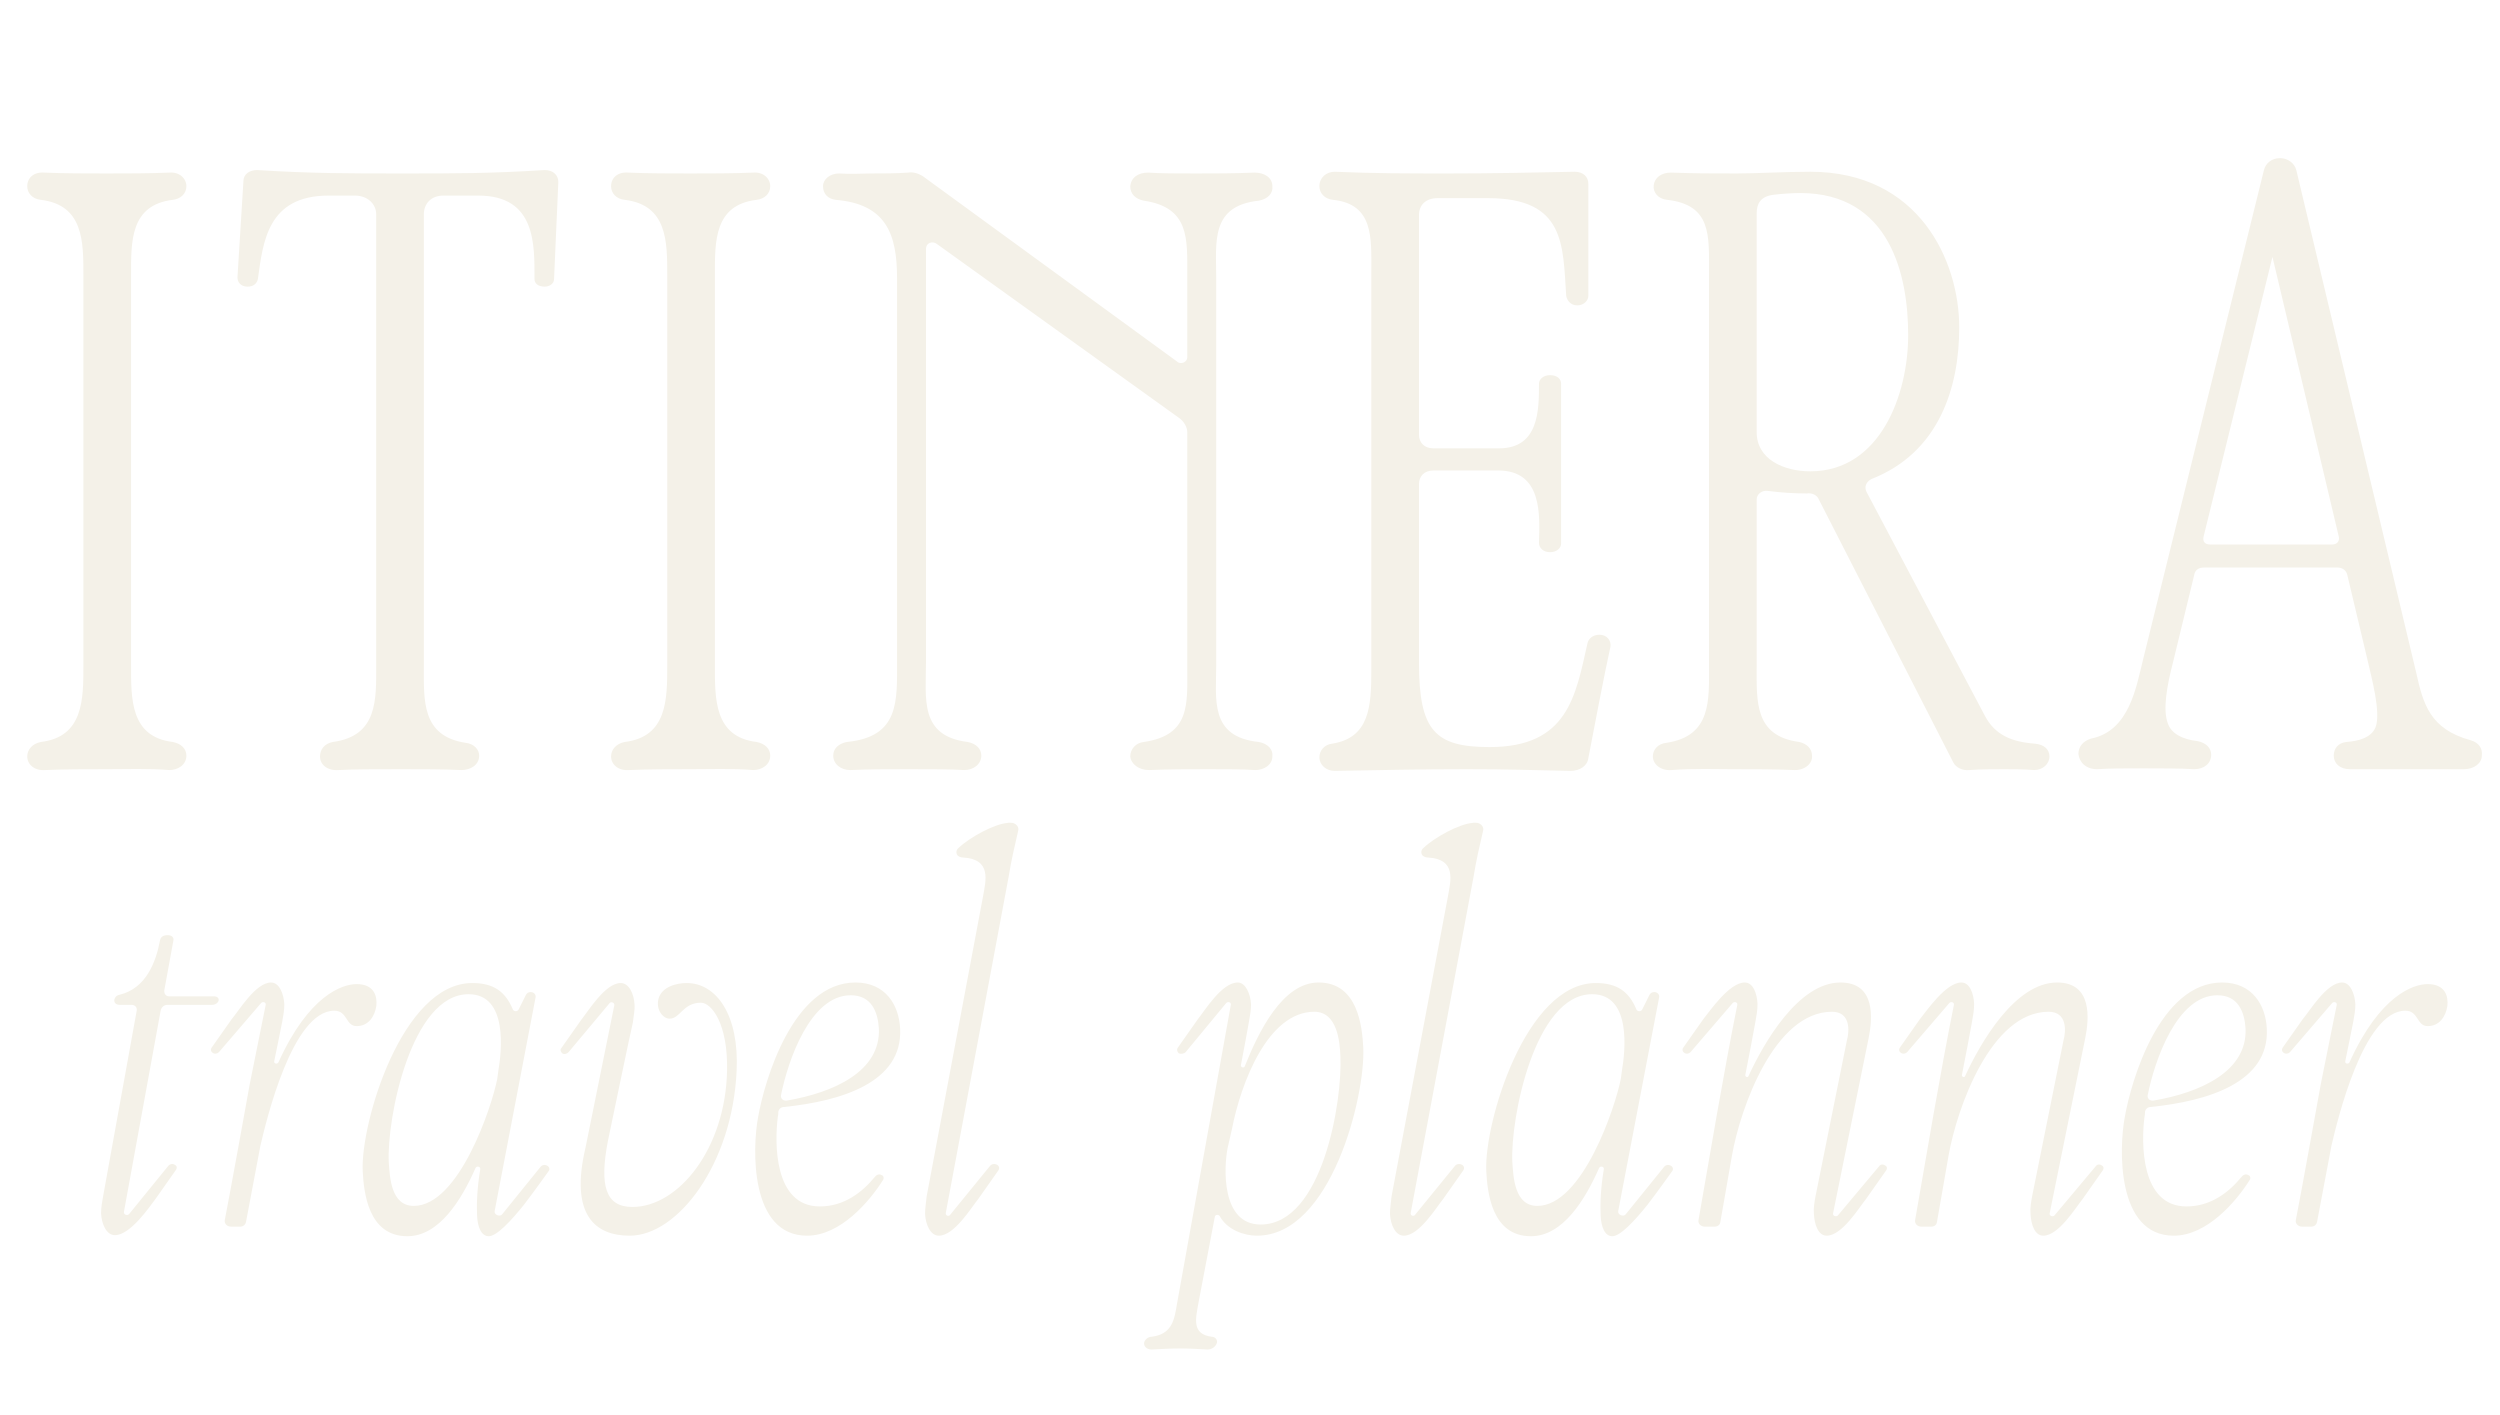
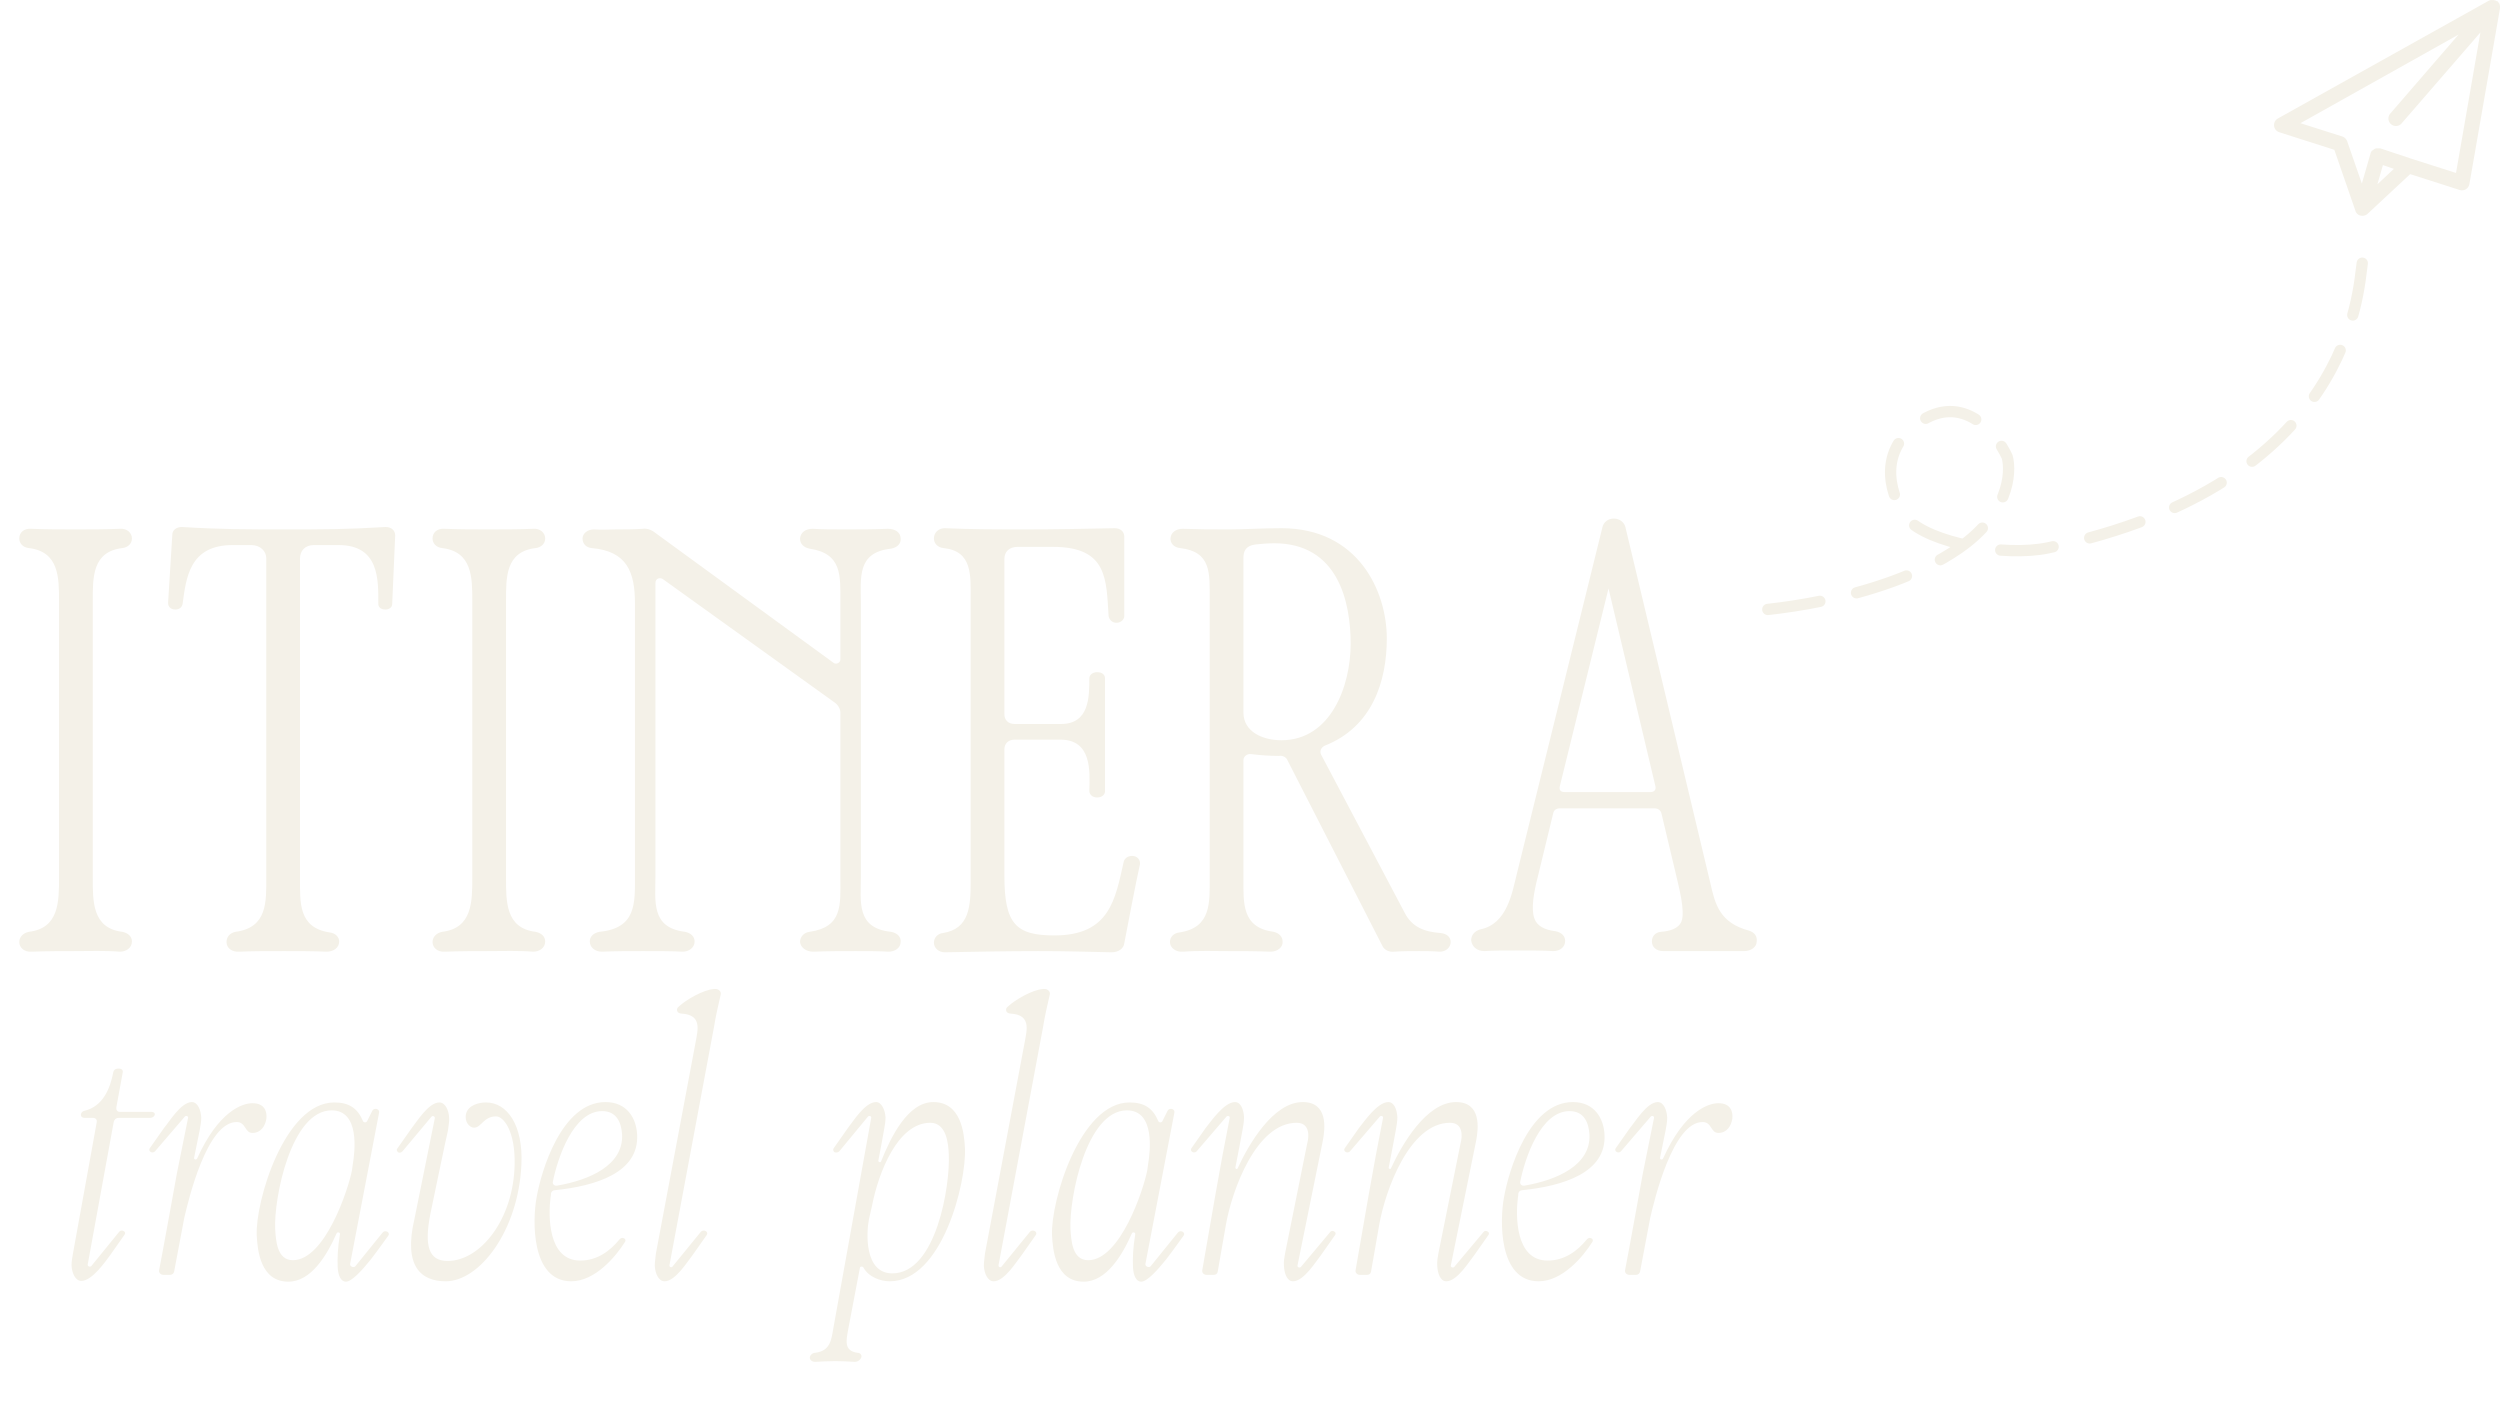
- <svg xmlns="http://www.w3.org/2000/svg" width="235" height="133" viewBox="0 0 235 133" fill="none">
-   <path d="M7.84 62.545V25.825C7.84 22.705 7.84 19.265 3.84 18.785C3.04 18.705 2.56 18.145 2.56 17.505C2.56 16.705 3.2 16.145 4.16 16.225C6 16.305 8.24 16.305 10 16.305C11.84 16.305 14.08 16.305 15.92 16.225C16.88 16.145 17.52 16.785 17.52 17.505C17.52 18.225 16.96 18.705 16.24 18.785C12.24 19.265 12.32 22.705 12.32 25.825V62.545C12.32 65.665 12.24 69.265 16.24 69.745C17.04 69.905 17.52 70.385 17.52 71.025C17.52 71.905 16.72 72.385 15.92 72.385C14 72.225 11.84 72.305 10.08 72.305C8.24 72.305 6.08 72.305 4.24 72.385C3.2 72.465 2.56 71.825 2.56 71.105C2.56 70.465 3.04 69.905 3.84 69.745C7.84 69.265 7.84 65.745 7.84 62.545ZM51.202 15.985C52.002 15.985 52.482 16.465 52.482 17.105L52.082 26.225C52.082 26.705 51.602 26.945 51.202 26.945C50.562 26.945 50.242 26.625 50.242 26.225C50.242 23.025 50.402 18.385 44.962 18.385H41.682C40.482 18.385 39.842 19.185 39.842 20.145V62.545C39.842 65.825 39.602 69.185 43.762 69.825C44.562 69.905 45.042 70.465 45.042 71.025C45.042 71.905 44.242 72.385 43.362 72.385C41.762 72.305 39.602 72.305 37.762 72.305C35.362 72.305 33.202 72.305 31.842 72.385C30.802 72.465 30.082 71.905 30.082 71.105C30.082 70.465 30.482 69.905 31.282 69.745C35.522 69.185 35.362 65.745 35.362 62.545V20.145C35.362 19.185 34.562 18.385 33.362 18.385H30.882C25.122 18.385 24.722 22.785 24.242 26.225C24.162 26.625 23.842 26.945 23.282 26.945C22.642 26.945 22.322 26.545 22.322 26.065L22.882 17.025C22.882 16.385 23.442 15.985 24.162 15.985C29.282 16.305 32.642 16.305 37.842 16.305C43.042 16.305 46.082 16.305 51.202 15.985ZM62.721 62.545V25.825C62.721 22.705 62.721 19.265 58.721 18.785C57.921 18.705 57.441 18.145 57.441 17.505C57.441 16.705 58.081 16.145 59.041 16.225C60.881 16.305 63.121 16.305 64.881 16.305C66.721 16.305 68.961 16.305 70.801 16.225C71.761 16.145 72.401 16.785 72.401 17.505C72.401 18.225 71.841 18.705 71.121 18.785C67.121 19.265 67.201 22.705 67.201 25.825V62.545C67.201 65.665 67.121 69.265 71.121 69.745C71.921 69.905 72.401 70.385 72.401 71.025C72.401 71.905 71.601 72.385 70.801 72.385C68.881 72.225 66.721 72.305 64.961 72.305C63.121 72.305 60.961 72.305 59.121 72.385C58.081 72.465 57.441 71.825 57.441 71.105C57.441 70.465 57.921 69.905 58.721 69.745C62.721 69.265 62.721 65.745 62.721 62.545ZM119.603 17.505C119.683 18.145 119.203 18.705 118.323 18.865C113.763 19.345 114.323 22.785 114.323 26.065V62.545C114.323 65.745 113.683 69.265 118.323 69.745C119.203 69.905 119.683 70.465 119.603 71.105C119.603 71.905 118.803 72.385 118.003 72.385C116.803 72.305 115.283 72.305 113.603 72.305C111.603 72.305 110.003 72.305 108.003 72.385C107.043 72.385 106.323 71.825 106.243 71.105C106.243 70.465 106.723 69.825 107.523 69.745C111.923 69.105 111.603 66.145 111.603 62.705V40.625C111.603 40.145 111.283 39.585 110.803 39.265L88.083 22.945C87.683 22.625 87.043 22.785 87.043 23.425V62.225C87.043 65.665 86.403 69.185 90.963 69.745C91.763 69.905 92.243 70.385 92.243 71.025C92.243 71.825 91.523 72.385 90.643 72.385C89.443 72.305 87.363 72.305 85.443 72.305C83.203 72.305 81.763 72.305 79.923 72.385C79.043 72.385 78.323 71.825 78.323 71.025C78.323 70.385 78.803 69.905 79.603 69.745C84.563 69.265 84.323 65.905 84.323 62.145V26.145C84.323 21.985 83.283 19.185 78.563 18.785C77.843 18.705 77.363 18.225 77.363 17.505C77.363 16.865 78.003 16.305 78.883 16.305C79.923 16.385 81.203 16.305 81.843 16.305C82.963 16.305 84.243 16.305 85.363 16.225C85.843 16.145 86.323 16.305 86.723 16.545L110.643 33.985C110.963 34.305 111.603 34.065 111.603 33.585V25.905C111.603 22.465 111.843 19.505 107.523 18.865C106.723 18.705 106.243 18.225 106.243 17.505C106.323 16.705 106.963 16.225 107.923 16.225C109.123 16.305 110.563 16.305 112.403 16.305C114.323 16.305 115.923 16.305 117.923 16.225C118.883 16.225 119.603 16.705 119.603 17.505ZM150.344 59.665C151.064 59.665 151.464 60.225 151.384 60.785C150.824 63.265 149.784 68.785 149.304 71.265C149.224 71.985 148.504 72.465 147.624 72.465C143.384 72.385 142.024 72.305 137.864 72.305C133.784 72.305 129.544 72.385 125.464 72.465C124.664 72.465 124.024 71.905 124.024 71.185C124.024 70.545 124.504 69.985 125.224 69.905C128.744 69.345 128.904 66.385 128.904 63.025V25.505C128.904 22.385 129.144 19.185 125.304 18.785C124.504 18.705 124.024 18.145 124.024 17.505C124.024 16.705 124.664 16.145 125.464 16.145C129.064 16.305 132.344 16.305 136.184 16.305C140.184 16.305 144.264 16.225 148.024 16.145C148.824 16.145 149.304 16.625 149.304 17.265V27.825C149.304 28.225 148.904 28.705 148.264 28.705C147.624 28.705 147.304 28.225 147.224 27.825C146.904 23.025 147.144 18.625 139.864 18.625H135.144C134.024 18.625 133.384 19.265 133.384 20.225V40.865C133.384 41.585 133.864 42.145 134.744 42.145H140.904C144.664 42.145 144.664 38.545 144.664 36.065C144.664 35.665 145.064 35.265 145.704 35.265C146.424 35.265 146.744 35.665 146.744 36.065V51.105C146.744 51.505 146.344 51.905 145.704 51.905C145.064 51.905 144.664 51.505 144.664 51.025C144.744 48.385 144.984 44.225 140.824 44.225H134.744C133.864 44.225 133.384 44.785 133.384 45.505V62.305C133.384 68.705 134.904 70.225 140.024 70.225C147.384 70.225 148.104 65.425 149.224 60.465C149.304 60.065 149.704 59.665 150.344 59.665ZM170.168 44.305C176.728 44.305 179.368 37.105 179.368 31.505C179.368 25.905 177.688 18.145 169.208 18.145C168.488 18.145 167.368 18.225 166.728 18.305C165.447 18.465 165.128 19.185 165.128 20.065V40.625C165.128 43.185 167.688 44.305 170.168 44.305ZM191.288 69.905C192.168 69.985 192.648 70.465 192.648 71.105C192.648 71.825 192.008 72.385 191.208 72.385C190.248 72.305 189.288 72.305 188.408 72.305C187.448 72.305 186.168 72.305 185.128 72.385C184.488 72.465 183.848 72.145 183.608 71.665L170.968 46.945C170.808 46.545 170.328 46.305 169.848 46.385C168.568 46.385 167.448 46.305 166.168 46.145C165.608 46.065 165.128 46.465 165.128 46.945V62.625C165.128 65.905 164.888 69.185 169.128 69.745C169.848 69.905 170.328 70.385 170.328 71.025C170.408 71.745 169.688 72.385 168.728 72.385C166.728 72.305 165.048 72.305 162.808 72.305C161.448 72.305 159.128 72.225 157.128 72.385C156.088 72.465 155.368 71.825 155.368 71.105C155.368 70.465 155.848 69.905 156.648 69.825C160.888 69.185 160.648 65.825 160.648 62.545V25.585C160.648 22.145 160.888 19.265 156.728 18.785C155.848 18.705 155.368 18.065 155.448 17.425C155.528 16.705 156.168 16.225 157.048 16.225C159.768 16.305 160.248 16.305 163.288 16.305C165.128 16.305 167.768 16.145 170.168 16.145C180.408 16.145 184.168 24.545 184.168 30.785C184.168 36.465 182.248 42.545 175.928 45.025C175.448 45.265 175.208 45.745 175.448 46.225L186.568 67.265C187.528 69.105 189.128 69.745 191.288 69.905ZM213.611 24.145L207.131 50.465C207.051 50.865 207.211 51.185 207.771 51.185H219.211C219.691 51.185 219.931 50.865 219.851 50.465L213.611 24.145ZM215.851 15.985L227.131 63.265C227.771 66.145 228.411 68.545 232.251 69.585C233.051 69.825 233.371 70.385 233.291 71.025C233.291 71.745 232.571 72.305 231.611 72.305C228.011 72.305 224.491 72.305 220.891 72.305C219.931 72.305 219.371 71.745 219.371 71.025C219.371 70.385 219.771 69.825 220.571 69.745C221.691 69.665 222.891 69.345 223.291 68.385C223.851 67.025 222.891 63.585 222.571 62.145L220.651 54.065C220.571 53.665 220.251 53.345 219.691 53.345H207.211C206.651 53.345 206.331 53.585 206.251 54.065L204.251 62.305C203.691 64.465 203.291 66.705 203.771 67.985C204.091 68.945 205.131 69.505 206.571 69.665C207.371 69.825 207.851 70.305 207.851 70.945C207.851 71.745 207.211 72.305 206.251 72.305C205.211 72.225 202.731 72.225 201.531 72.225C199.611 72.225 198.411 72.225 197.131 72.305C196.091 72.305 195.451 71.665 195.371 70.865C195.371 70.225 195.771 69.665 196.571 69.425C200.171 68.705 200.811 64.545 201.451 61.985L212.811 15.985C212.971 15.345 213.531 14.865 214.331 14.865C215.051 14.865 215.691 15.345 215.851 15.985Z" fill="#F4F1E8" />
-   <path d="M15.9 93.655H20.1C20.4 93.655 20.6 93.805 20.55 94.055C20.5 94.255 20.25 94.455 19.95 94.455H15.75C15.35 94.455 15.15 94.755 15.1 95.005L11.65 113.905C11.6 114.205 12 114.305 12.15 114.105L15.85 109.555C16 109.405 16.25 109.355 16.45 109.505C16.65 109.605 16.65 109.805 16.55 109.955L14.65 112.655C14.05 113.455 12.25 116.105 10.8 116.105C10 116.105 9.55 115.055 9.5 114.055C9.5 113.505 9.6 112.955 9.7 112.405C9.75 112.105 12.85 95.005 12.85 95.005C12.9 94.755 12.75 94.455 12.35 94.455H11.25C10.9 94.455 10.7 94.255 10.75 93.955C10.8 93.755 10.95 93.555 11.25 93.505C13.7 92.905 14.65 90.505 15.05 88.355C15.1 88.155 15.25 87.905 15.75 87.905C16.2 87.905 16.35 88.155 16.3 88.405L15.45 93.055C15.4 93.355 15.55 93.655 15.9 93.655ZM33.526 92.505C35.176 92.505 35.476 93.655 35.376 94.555C35.226 95.555 34.626 96.455 33.526 96.455C32.476 96.455 32.676 95.005 31.426 95.005C27.476 95.005 25.026 105.355 24.476 107.705L23.126 114.855C23.076 115.105 22.876 115.305 22.576 115.305H21.726C21.326 115.305 21.076 115.005 21.126 114.705C21.576 112.455 23.476 101.905 23.476 101.905L24.976 94.455C25.026 94.205 24.676 94.105 24.526 94.305L20.576 98.905C20.426 99.055 20.176 99.105 19.976 98.955C19.826 98.855 19.776 98.655 19.876 98.505L21.776 95.805C22.426 95.055 24.026 92.355 25.476 92.355C26.276 92.355 26.676 93.455 26.726 94.405C26.726 94.955 26.626 95.505 26.526 96.055C26.526 96.055 25.826 99.555 25.776 99.755C25.726 100.005 26.076 100.055 26.176 99.855C29.026 93.555 32.176 92.505 33.526 92.505ZM46.744 101.405L46.844 100.655C47.144 98.905 47.794 93.455 44.044 93.455C38.644 93.455 36.344 105.155 36.544 109.255C36.644 110.655 36.744 113.355 38.894 113.355C43.144 113.355 46.244 104.005 46.744 101.405ZM51.394 109.555C51.644 109.655 51.694 109.905 51.594 110.055C51.194 110.605 50.244 111.955 49.244 113.255C48.044 114.755 46.694 116.205 45.944 116.205C45.244 116.205 44.894 115.355 44.844 114.255C44.794 113.205 44.844 111.705 45.144 109.905C45.194 109.655 44.794 109.555 44.694 109.805C43.394 112.755 41.294 116.205 38.294 116.205C34.594 116.205 34.194 112.055 34.094 110.055C33.894 105.555 37.794 92.405 44.394 92.405C46.394 92.405 47.494 93.205 48.194 94.855C48.244 95.055 48.594 95.155 48.744 94.905L49.444 93.505C49.544 93.355 49.644 93.255 49.894 93.255C50.194 93.255 50.394 93.505 50.344 93.755L46.494 113.855C46.444 114.205 46.994 114.405 47.194 114.155L50.794 109.705C50.944 109.505 51.194 109.455 51.394 109.555ZM64.543 92.405C67.343 92.405 69.493 95.405 69.243 100.655C68.843 109.455 63.693 116.155 59.193 116.155C55.943 116.155 53.543 114.205 55.043 107.855L57.743 94.505C57.793 94.255 57.443 94.105 57.293 94.305L53.443 98.905C53.293 99.055 53.043 99.155 52.843 99.005C52.693 98.855 52.643 98.655 52.743 98.555L54.643 95.855C55.293 95.055 56.893 92.405 58.343 92.405C59.143 92.405 59.593 93.455 59.643 94.405C59.693 94.955 59.543 95.555 59.493 96.105C59.393 96.405 57.143 107.255 57.143 107.255C56.343 111.405 56.893 113.455 59.443 113.455C63.793 113.455 68.193 107.955 68.343 100.655C68.443 96.155 66.843 94.255 65.893 94.255C64.193 94.255 63.943 95.755 62.943 95.755C62.343 95.755 61.643 94.955 61.893 93.905C62.193 92.755 63.593 92.405 64.543 92.405ZM79.963 93.555C76.163 93.555 74.063 99.705 73.413 102.955C73.363 103.255 73.613 103.505 73.963 103.455C78.363 102.705 82.813 100.705 82.613 96.655C82.513 95.105 81.913 93.555 79.963 93.555ZM82.863 110.455C83.063 110.505 83.113 110.755 83.013 110.905C81.763 112.905 79.013 116.155 75.863 116.155C70.463 116.155 70.713 107.905 71.263 105.005C71.863 101.555 74.563 92.355 80.413 92.355C83.263 92.355 84.513 94.505 84.613 96.705C84.863 101.755 79.063 103.505 73.713 104.055C73.413 104.055 73.213 104.255 73.163 104.505C73.163 104.655 73.163 104.805 73.113 105.005C72.813 107.355 72.713 113.405 77.063 113.405C79.363 113.405 81.063 112.055 82.213 110.655C82.363 110.455 82.613 110.305 82.863 110.455ZM95.206 77.355C95.555 77.455 95.805 77.755 95.706 78.105C95.356 79.605 95.055 80.905 94.805 82.455L88.906 114.005C88.856 114.305 89.206 114.355 89.305 114.205L93.055 109.605C93.206 109.405 93.505 109.355 93.755 109.505C93.956 109.655 93.956 109.855 93.856 110.005L91.956 112.705C91.305 113.505 89.706 116.155 88.255 116.155C87.456 116.155 87.005 115.105 86.956 114.105C86.956 113.555 87.055 113.005 87.106 112.455C87.555 110.055 92.406 84.255 92.406 84.255C92.656 82.805 93.255 80.755 90.505 80.605C90.305 80.605 90.106 80.505 90.005 80.405C89.856 80.205 89.856 79.905 90.106 79.705C91.156 78.705 93.456 77.455 94.706 77.355C94.856 77.305 95.055 77.355 95.206 77.355ZM118.498 115.105C124.348 115.105 126.198 103.405 125.998 99.305C125.948 97.905 125.698 95.105 123.548 95.105C119.198 95.105 116.648 101.755 115.798 106.155L115.398 107.905C115.048 109.655 114.748 115.105 118.498 115.105ZM123.948 92.355C127.648 92.355 128.048 96.505 128.148 98.505C128.348 103.005 125.148 116.155 118.148 116.155C116.948 116.155 115.348 115.605 114.648 114.305C114.548 114.155 114.248 114.155 114.198 114.355L112.648 122.505C112.398 123.955 111.998 125.405 113.898 125.655C114.248 125.655 114.448 125.955 114.398 126.205C114.298 126.555 113.948 126.855 113.498 126.855C112.648 126.805 111.798 126.755 110.948 126.755C110.048 126.755 109.148 126.805 108.248 126.855C107.798 126.855 107.498 126.555 107.548 126.205C107.598 125.955 107.898 125.655 108.248 125.655C110.248 125.405 110.398 123.955 110.648 122.505L115.698 94.455C115.748 94.205 115.398 94.105 115.248 94.305L111.448 98.905C111.298 99.055 110.998 99.105 110.798 99.005C110.648 98.855 110.598 98.655 110.698 98.505L112.598 95.805C113.248 95.005 114.848 92.355 116.348 92.355C117.098 92.355 117.548 93.455 117.598 94.405C117.598 94.955 117.498 95.505 117.398 96.055C117.348 96.355 116.898 98.855 116.648 100.105C116.598 100.355 116.948 100.405 116.998 100.255C118.298 97.005 120.548 92.355 123.948 92.355ZM138.907 77.355C139.257 77.455 139.507 77.755 139.407 78.105C139.057 79.605 138.757 80.905 138.507 82.455L132.607 114.005C132.557 114.305 132.907 114.355 133.007 114.205L136.757 109.605C136.907 109.405 137.207 109.355 137.457 109.505C137.657 109.655 137.657 109.855 137.557 110.005L135.657 112.705C135.007 113.505 133.407 116.155 131.957 116.155C131.157 116.155 130.707 115.105 130.657 114.105C130.657 113.555 130.757 113.005 130.807 112.455C131.257 110.055 136.107 84.255 136.107 84.255C136.357 82.805 136.957 80.755 134.207 80.605C134.007 80.605 133.807 80.505 133.707 80.405C133.557 80.205 133.557 79.905 133.807 79.705C134.857 78.705 137.157 77.455 138.407 77.355C138.557 77.305 138.757 77.355 138.907 77.355ZM152.359 101.405L152.459 100.655C152.759 98.905 153.409 93.455 149.659 93.455C144.259 93.455 141.959 105.155 142.159 109.255C142.259 110.655 142.359 113.355 144.509 113.355C148.759 113.355 151.859 104.005 152.359 101.405ZM157.009 109.555C157.259 109.655 157.309 109.905 157.209 110.055C156.809 110.605 155.859 111.955 154.859 113.255C153.659 114.755 152.309 116.205 151.559 116.205C150.859 116.205 150.509 115.355 150.459 114.255C150.409 113.205 150.459 111.705 150.759 109.905C150.809 109.655 150.409 109.555 150.309 109.805C149.009 112.755 146.909 116.205 143.909 116.205C140.209 116.205 139.809 112.055 139.709 110.055C139.509 105.555 143.409 92.405 150.009 92.405C152.009 92.405 153.109 93.205 153.809 94.855C153.859 95.055 154.209 95.155 154.359 94.905L155.059 93.505C155.159 93.355 155.259 93.255 155.509 93.255C155.809 93.255 156.009 93.505 155.959 93.755L152.109 113.855C152.059 114.205 152.609 114.405 152.809 114.155L156.409 109.705C156.559 109.505 156.809 109.455 157.009 109.555ZM177.207 109.555C177.407 109.655 177.407 109.855 177.307 110.005L175.407 112.705C174.757 113.505 173.157 116.155 171.707 116.155C170.907 116.155 170.557 115.105 170.507 114.105C170.457 113.555 170.557 113.005 170.657 112.455C170.807 111.705 173.607 97.805 173.607 97.805C173.857 96.905 173.957 95.105 172.207 95.105C166.807 95.105 163.607 104.105 162.807 108.605L161.707 114.905C161.657 115.155 161.457 115.305 161.157 115.305H160.257C159.857 115.305 159.607 115.005 159.657 114.705C160.857 107.855 161.957 101.205 163.307 94.455C163.357 94.205 163.007 94.105 162.857 94.305L158.907 98.905C158.757 99.055 158.507 99.105 158.307 98.955C158.157 98.855 158.107 98.655 158.207 98.505L160.107 95.805C160.757 95.005 162.557 92.355 164.007 92.355C164.807 92.355 165.157 93.405 165.207 94.355C165.207 94.955 165.107 95.505 165.007 96.055C164.957 96.405 164.257 100.055 164.057 101.055C164.057 101.255 164.307 101.305 164.357 101.155C165.807 98.005 169.057 92.355 173.007 92.355C176.357 92.355 176.007 95.805 175.657 97.555L172.307 114.055C172.257 114.305 172.607 114.405 172.757 114.255L176.657 109.605C176.757 109.455 177.007 109.405 177.207 109.555ZM197.568 109.555C197.768 109.655 197.768 109.855 197.668 110.005L195.768 112.705C195.118 113.505 193.518 116.155 192.068 116.155C191.268 116.155 190.918 115.105 190.868 114.105C190.818 113.555 190.918 113.005 191.018 112.455C191.168 111.705 193.968 97.805 193.968 97.805C194.218 96.905 194.318 95.105 192.568 95.105C187.168 95.105 183.968 104.105 183.168 108.605L182.068 114.905C182.018 115.155 181.818 115.305 181.518 115.305H180.618C180.218 115.305 179.968 115.005 180.018 114.705C181.218 107.855 182.318 101.205 183.668 94.455C183.718 94.205 183.368 94.105 183.218 94.305L179.268 98.905C179.118 99.055 178.868 99.105 178.668 98.955C178.518 98.855 178.468 98.655 178.568 98.505L180.468 95.805C181.118 95.005 182.918 92.355 184.368 92.355C185.168 92.355 185.518 93.405 185.568 94.355C185.568 94.955 185.468 95.505 185.368 96.055C185.318 96.405 184.618 100.055 184.418 101.055C184.418 101.255 184.668 101.305 184.718 101.155C186.168 98.005 189.418 92.355 193.368 92.355C196.718 92.355 196.368 95.805 196.018 97.555L192.668 114.055C192.618 114.305 192.968 114.405 193.118 114.255L197.018 109.605C197.118 109.455 197.368 109.405 197.568 109.555ZM208.43 93.555C204.63 93.555 202.53 99.705 201.88 102.955C201.83 103.255 202.08 103.505 202.43 103.455C206.83 102.705 211.28 100.705 211.08 96.655C210.98 95.105 210.38 93.555 208.43 93.555ZM211.33 110.455C211.53 110.505 211.58 110.755 211.48 110.905C210.23 112.905 207.48 116.155 204.33 116.155C198.93 116.155 199.18 107.905 199.73 105.005C200.33 101.555 203.03 92.355 208.88 92.355C211.73 92.355 212.98 94.505 213.08 96.705C213.33 101.755 207.53 103.505 202.18 104.055C201.88 104.055 201.68 104.255 201.63 104.505C201.63 104.655 201.63 104.805 201.58 105.005C201.28 107.355 201.18 113.405 205.53 113.405C207.83 113.405 209.53 112.055 210.68 110.655C210.83 110.455 211.08 110.305 211.33 110.455ZM228.204 92.505C229.854 92.505 230.154 93.655 230.054 94.555C229.904 95.555 229.304 96.455 228.204 96.455C227.154 96.455 227.354 95.005 226.104 95.005C222.154 95.005 219.704 105.355 219.154 107.705L217.804 114.855C217.754 115.105 217.554 115.305 217.254 115.305H216.404C216.004 115.305 215.754 115.005 215.804 114.705C216.254 112.455 218.154 101.905 218.154 101.905L219.654 94.455C219.704 94.205 219.354 94.105 219.204 94.305L215.254 98.905C215.104 99.055 214.854 99.105 214.654 98.955C214.504 98.855 214.454 98.655 214.554 98.505L216.454 95.805C217.104 95.055 218.704 92.355 220.154 92.355C220.954 92.355 221.354 93.455 221.404 94.405C221.404 94.955 221.304 95.505 221.204 96.055C221.204 96.055 220.504 99.555 220.454 99.755C220.404 100.005 220.754 100.055 220.854 99.855C223.704 93.555 226.854 92.505 228.204 92.505Z" fill="#F4F1E8" />
+ <svg xmlns="http://www.w3.org/2000/svg" width="332" height="187" viewBox="0 0 332 187" fill="none">
+   <path d="M7.84 116.545V79.825C7.84 76.705 7.84 73.265 3.84 72.785C3.04 72.705 2.56 72.145 2.56 71.505C2.56 70.705 3.2 70.145 4.16 70.225C6 70.305 8.24 70.305 10 70.305C11.84 70.305 14.08 70.305 15.92 70.225C16.88 70.145 17.52 70.785 17.52 71.505C17.52 72.225 16.96 72.705 16.24 72.785C12.24 73.265 12.32 76.705 12.32 79.825V116.545C12.32 119.665 12.24 123.265 16.24 123.745C17.04 123.905 17.52 124.385 17.52 125.025C17.52 125.905 16.72 126.385 15.92 126.385C14 126.225 11.84 126.305 10.08 126.305C8.24 126.305 6.08 126.305 4.24 126.385C3.2 126.465 2.56 125.825 2.56 125.105C2.56 124.465 3.04 123.905 3.84 123.745C7.84 123.265 7.84 119.745 7.84 116.545ZM51.202 69.985C52.002 69.985 52.482 70.465 52.482 71.105L52.082 80.225C52.082 80.705 51.602 80.945 51.202 80.945C50.562 80.945 50.242 80.625 50.242 80.225C50.242 77.025 50.402 72.385 44.962 72.385H41.682C40.482 72.385 39.842 73.185 39.842 74.145V116.545C39.842 119.825 39.602 123.185 43.762 123.825C44.562 123.905 45.042 124.465 45.042 125.025C45.042 125.905 44.242 126.385 43.362 126.385C41.762 126.305 39.602 126.305 37.762 126.305C35.362 126.305 33.202 126.305 31.842 126.385C30.802 126.465 30.082 125.905 30.082 125.105C30.082 124.465 30.482 123.905 31.282 123.745C35.522 123.185 35.362 119.745 35.362 116.545V74.145C35.362 73.185 34.562 72.385 33.362 72.385H30.882C25.122 72.385 24.722 76.785 24.242 80.225C24.162 80.625 23.842 80.945 23.282 80.945C22.642 80.945 22.322 80.545 22.322 80.065L22.882 71.025C22.882 70.385 23.442 69.985 24.162 69.985C29.282 70.305 32.642 70.305 37.842 70.305C43.042 70.305 46.082 70.305 51.202 69.985ZM62.721 116.545V79.825C62.721 76.705 62.721 73.265 58.721 72.785C57.921 72.705 57.441 72.145 57.441 71.505C57.441 70.705 58.081 70.145 59.041 70.225C60.881 70.305 63.121 70.305 64.881 70.305C66.721 70.305 68.961 70.305 70.801 70.225C71.761 70.145 72.401 70.785 72.401 71.505C72.401 72.225 71.841 72.705 71.121 72.785C67.121 73.265 67.201 76.705 67.201 79.825V116.545C67.201 119.665 67.121 123.265 71.121 123.745C71.921 123.905 72.401 124.385 72.401 125.025C72.401 125.905 71.601 126.385 70.801 126.385C68.881 126.225 66.721 126.305 64.961 126.305C63.121 126.305 60.961 126.305 59.121 126.385C58.081 126.465 57.441 125.825 57.441 125.105C57.441 124.465 57.921 123.905 58.721 123.745C62.721 123.265 62.721 119.745 62.721 116.545ZM119.603 71.505C119.683 72.145 119.203 72.705 118.323 72.865C113.763 73.345 114.323 76.785 114.323 80.065V116.545C114.323 119.745 113.683 123.265 118.323 123.745C119.203 123.905 119.683 124.465 119.603 125.105C119.603 125.905 118.803 126.385 118.003 126.385C116.803 126.305 115.283 126.305 113.603 126.305C111.603 126.305 110.003 126.305 108.003 126.385C107.043 126.385 106.323 125.825 106.243 125.105C106.243 124.465 106.723 123.825 107.523 123.745C111.923 123.105 111.603 120.145 111.603 116.705V94.625C111.603 94.145 111.283 93.585 110.803 93.265L88.083 76.945C87.683 76.625 87.043 76.785 87.043 77.425V116.225C87.043 119.665 86.403 123.185 90.963 123.745C91.763 123.905 92.243 124.385 92.243 125.025C92.243 125.825 91.523 126.385 90.643 126.385C89.443 126.305 87.363 126.305 85.443 126.305C83.203 126.305 81.763 126.305 79.923 126.385C79.043 126.385 78.323 125.825 78.323 125.025C78.323 124.385 78.803 123.905 79.603 123.745C84.563 123.265 84.323 119.905 84.323 116.145V80.145C84.323 75.985 83.283 73.185 78.563 72.785C77.843 72.705 77.363 72.225 77.363 71.505C77.363 70.865 78.003 70.305 78.883 70.305C79.923 70.385 81.203 70.305 81.843 70.305C82.963 70.305 84.243 70.305 85.363 70.225C85.843 70.145 86.323 70.305 86.723 70.545L110.643 87.985C110.963 88.305 111.603 88.065 111.603 87.585V79.905C111.603 76.465 111.843 73.505 107.523 72.865C106.723 72.705 106.243 72.225 106.243 71.505C106.323 70.705 106.963 70.225 107.923 70.225C109.123 70.305 110.563 70.305 112.403 70.305C114.323 70.305 115.923 70.305 117.923 70.225C118.883 70.225 119.603 70.705 119.603 71.505ZM150.344 113.665C151.064 113.665 151.464 114.225 151.384 114.785C150.824 117.265 149.784 122.785 149.304 125.265C149.224 125.985 148.504 126.465 147.624 126.465C143.384 126.385 142.024 126.305 137.864 126.305C133.784 126.305 129.544 126.385 125.464 126.465C124.664 126.465 124.024 125.905 124.024 125.185C124.024 124.545 124.504 123.985 125.224 123.905C128.744 123.345 128.904 120.385 128.904 117.025V79.505C128.904 76.385 129.144 73.185 125.304 72.785C124.504 72.705 124.024 72.145 124.024 71.505C124.024 70.705 124.664 70.145 125.464 70.145C129.064 70.305 132.344 70.305 136.184 70.305C140.184 70.305 144.264 70.225 148.024 70.145C148.824 70.145 149.304 70.625 149.304 71.265V81.825C149.304 82.225 148.904 82.705 148.264 82.705C147.624 82.705 147.304 82.225 147.224 81.825C146.904 77.025 147.144 72.625 139.864 72.625H135.144C134.024 72.625 133.384 73.265 133.384 74.225V94.865C133.384 95.585 133.864 96.145 134.744 96.145H140.904C144.664 96.145 144.664 92.545 144.664 90.065C144.664 89.665 145.064 89.265 145.704 89.265C146.424 89.265 146.744 89.665 146.744 90.065V105.105C146.744 105.505 146.344 105.905 145.704 105.905C145.064 105.905 144.664 105.505 144.664 105.025C144.744 102.385 144.984 98.225 140.824 98.225H134.744C133.864 98.225 133.384 98.785 133.384 99.505V116.305C133.384 122.705 134.904 124.225 140.024 124.225C147.384 124.225 148.104 119.425 149.224 114.465C149.304 114.065 149.704 113.665 150.344 113.665ZM170.168 98.305C176.728 98.305 179.368 91.105 179.368 85.505C179.368 79.905 177.688 72.145 169.208 72.145C168.488 72.145 167.368 72.225 166.728 72.305C165.447 72.465 165.128 73.185 165.128 74.065V94.625C165.128 97.185 167.688 98.305 170.168 98.305ZM191.288 123.905C192.168 123.985 192.648 124.465 192.648 125.105C192.648 125.825 192.008 126.385 191.208 126.385C190.248 126.305 189.288 126.305 188.408 126.305C187.448 126.305 186.168 126.305 185.128 126.385C184.488 126.465 183.848 126.145 183.608 125.665L170.968 100.945C170.808 100.545 170.328 100.305 169.848 100.385C168.568 100.385 167.448 100.305 166.168 100.145C165.608 100.065 165.128 100.465 165.128 100.945V116.625C165.128 119.905 164.888 123.185 169.128 123.745C169.848 123.905 170.328 124.385 170.328 125.025C170.408 125.745 169.688 126.385 168.728 126.385C166.728 126.305 165.048 126.305 162.808 126.305C161.448 126.305 159.128 126.225 157.128 126.385C156.088 126.465 155.368 125.825 155.368 125.105C155.368 124.465 155.848 123.905 156.648 123.825C160.888 123.185 160.648 119.825 160.648 116.545V79.585C160.648 76.145 160.888 73.265 156.728 72.785C155.848 72.705 155.368 72.065 155.448 71.425C155.528 70.705 156.168 70.225 157.048 70.225C159.768 70.305 160.248 70.305 163.288 70.305C165.128 70.305 167.768 70.145 170.168 70.145C180.408 70.145 184.168 78.545 184.168 84.785C184.168 90.465 182.248 96.545 175.928 99.025C175.448 99.265 175.208 99.745 175.448 100.225L186.568 121.265C187.528 123.105 189.128 123.745 191.288 123.905ZM213.611 78.145L207.131 104.465C207.051 104.865 207.211 105.185 207.771 105.185H219.211C219.691 105.185 219.931 104.865 219.851 104.465L213.611 78.145ZM215.851 69.985L227.131 117.265C227.771 120.145 228.411 122.545 232.251 123.585C233.051 123.825 233.371 124.385 233.291 125.025C233.291 125.745 232.571 126.305 231.611 126.305C228.011 126.305 224.491 126.305 220.891 126.305C219.931 126.305 219.371 125.745 219.371 125.025C219.371 124.385 219.771 123.825 220.571 123.745C221.691 123.665 222.891 123.345 223.291 122.385C223.851 121.025 222.891 117.585 222.571 116.145L220.651 108.065C220.571 107.665 220.251 107.345 219.691 107.345H207.211C206.651 107.345 206.331 107.585 206.251 108.065L204.251 116.305C203.691 118.465 203.291 120.705 203.771 121.985C204.091 122.945 205.131 123.505 206.571 123.665C207.371 123.825 207.851 124.305 207.851 124.945C207.851 125.745 207.211 126.305 206.251 126.305C205.211 126.225 202.731 126.225 201.531 126.225C199.611 126.225 198.411 126.225 197.131 126.305C196.091 126.305 195.451 125.665 195.371 124.865C195.371 124.225 195.771 123.665 196.571 123.425C200.171 122.705 200.811 118.545 201.451 115.985L212.811 69.985C212.971 69.345 213.531 68.865 214.331 68.865C215.051 68.865 215.691 69.345 215.851 69.985Z" fill="#F4F1E8" />
+   <path d="M15.9 147.655H20.1C20.4 147.655 20.6 147.805 20.55 148.055C20.5 148.255 20.25 148.455 19.95 148.455H15.75C15.35 148.455 15.15 148.755 15.1 149.005L11.65 167.905C11.6 168.205 12 168.305 12.15 168.105L15.85 163.555C16 163.405 16.25 163.355 16.45 163.505C16.65 163.605 16.65 163.805 16.55 163.955L14.65 166.655C14.05 167.455 12.25 170.105 10.8 170.105C10 170.105 9.55 169.055 9.5 168.055C9.5 167.505 9.6 166.955 9.7 166.405C9.75 166.105 12.85 149.005 12.85 149.005C12.9 148.755 12.75 148.455 12.35 148.455H11.25C10.9 148.455 10.7 148.255 10.75 147.955C10.8 147.755 10.95 147.555 11.25 147.505C13.7 146.905 14.65 144.505 15.05 142.355C15.1 142.155 15.25 141.905 15.75 141.905C16.2 141.905 16.35 142.155 16.3 142.405L15.45 147.055C15.4 147.355 15.55 147.655 15.9 147.655ZM33.526 146.505C35.176 146.505 35.476 147.655 35.376 148.555C35.226 149.555 34.626 150.455 33.526 150.455C32.476 150.455 32.676 149.005 31.426 149.005C27.476 149.005 25.026 159.355 24.476 161.705L23.126 168.855C23.076 169.105 22.876 169.305 22.576 169.305H21.726C21.326 169.305 21.076 169.005 21.126 168.705C21.576 166.455 23.476 155.905 23.476 155.905L24.976 148.455C25.026 148.205 24.676 148.105 24.526 148.305L20.576 152.905C20.426 153.055 20.176 153.105 19.976 152.955C19.826 152.855 19.776 152.655 19.876 152.505L21.776 149.805C22.426 149.055 24.026 146.355 25.476 146.355C26.276 146.355 26.676 147.455 26.726 148.405C26.726 148.955 26.626 149.505 26.526 150.055C26.526 150.055 25.826 153.555 25.776 153.755C25.726 154.005 26.076 154.055 26.176 153.855C29.026 147.555 32.176 146.505 33.526 146.505ZM46.744 155.405L46.844 154.655C47.144 152.905 47.794 147.455 44.044 147.455C38.644 147.455 36.344 159.155 36.544 163.255C36.644 164.655 36.744 167.355 38.894 167.355C43.144 167.355 46.244 158.005 46.744 155.405ZM51.394 163.555C51.644 163.655 51.694 163.905 51.594 164.055C51.194 164.605 50.244 165.955 49.244 167.255C48.044 168.755 46.694 170.205 45.944 170.205C45.244 170.205 44.894 169.355 44.844 168.255C44.794 167.205 44.844 165.705 45.144 163.905C45.194 163.655 44.794 163.555 44.694 163.805C43.394 166.755 41.294 170.205 38.294 170.205C34.594 170.205 34.194 166.055 34.094 164.055C33.894 159.555 37.794 146.405 44.394 146.405C46.394 146.405 47.494 147.205 48.194 148.855C48.244 149.055 48.594 149.155 48.744 148.905L49.444 147.505C49.544 147.355 49.644 147.255 49.894 147.255C50.194 147.255 50.394 147.505 50.344 147.755L46.494 167.855C46.444 168.205 46.994 168.405 47.194 168.155L50.794 163.705C50.944 163.505 51.194 163.455 51.394 163.555ZM64.543 146.405C67.343 146.405 69.493 149.405 69.243 154.655C68.843 163.455 63.693 170.155 59.193 170.155C55.943 170.155 53.543 168.205 55.043 161.855L57.743 148.505C57.793 148.255 57.443 148.105 57.293 148.305L53.443 152.905C53.293 153.055 53.043 153.155 52.843 153.005C52.693 152.855 52.643 152.655 52.743 152.555L54.643 149.855C55.293 149.055 56.893 146.405 58.343 146.405C59.143 146.405 59.593 147.455 59.643 148.405C59.693 148.955 59.543 149.555 59.493 150.105C59.393 150.405 57.143 161.255 57.143 161.255C56.343 165.405 56.893 167.455 59.443 167.455C63.793 167.455 68.193 161.955 68.343 154.655C68.443 150.155 66.843 148.255 65.893 148.255C64.193 148.255 63.943 149.755 62.943 149.755C62.343 149.755 61.643 148.955 61.893 147.905C62.193 146.755 63.593 146.405 64.543 146.405ZM79.963 147.555C76.163 147.555 74.063 153.705 73.413 156.955C73.363 157.255 73.613 157.505 73.963 157.455C78.363 156.705 82.813 154.705 82.613 150.655C82.513 149.105 81.913 147.555 79.963 147.555ZM82.863 164.455C83.063 164.505 83.113 164.755 83.013 164.905C81.763 166.905 79.013 170.155 75.863 170.155C70.463 170.155 70.713 161.905 71.263 159.005C71.863 155.555 74.563 146.355 80.413 146.355C83.263 146.355 84.513 148.505 84.613 150.705C84.863 155.755 79.063 157.505 73.713 158.055C73.413 158.055 73.213 158.255 73.163 158.505C73.163 158.655 73.163 158.805 73.113 159.005C72.813 161.355 72.713 167.405 77.063 167.405C79.363 167.405 81.063 166.055 82.213 164.655C82.363 164.455 82.613 164.305 82.863 164.455ZM95.206 131.355C95.555 131.455 95.805 131.755 95.706 132.105C95.356 133.605 95.055 134.905 94.805 136.455L88.906 168.005C88.856 168.305 89.206 168.355 89.305 168.205L93.055 163.605C93.206 163.405 93.505 163.355 93.755 163.505C93.956 163.655 93.956 163.855 93.856 164.005L91.956 166.705C91.305 167.505 89.706 170.155 88.255 170.155C87.456 170.155 87.005 169.105 86.956 168.105C86.956 167.555 87.055 167.005 87.106 166.455C87.555 164.055 92.406 138.255 92.406 138.255C92.656 136.805 93.255 134.755 90.505 134.605C90.305 134.605 90.106 134.505 90.005 134.405C89.856 134.205 89.856 133.905 90.106 133.705C91.156 132.705 93.456 131.455 94.706 131.355C94.856 131.305 95.055 131.355 95.206 131.355ZM118.498 169.105C124.348 169.105 126.198 157.405 125.998 153.305C125.948 151.905 125.698 149.105 123.548 149.105C119.198 149.105 116.648 155.755 115.798 160.155L115.398 161.905C115.048 163.655 114.748 169.105 118.498 169.105ZM123.948 146.355C127.648 146.355 128.048 150.505 128.148 152.505C128.348 157.005 125.148 170.155 118.148 170.155C116.948 170.155 115.348 169.605 114.648 168.305C114.548 168.155 114.248 168.155 114.198 168.355L112.648 176.505C112.398 177.955 111.998 179.405 113.898 179.655C114.248 179.655 114.448 179.955 114.398 180.205C114.298 180.555 113.948 180.855 113.498 180.855C112.648 180.805 111.798 180.755 110.948 180.755C110.048 180.755 109.148 180.805 108.248 180.855C107.798 180.855 107.498 180.555 107.548 180.205C107.598 179.955 107.898 179.655 108.248 179.655C110.248 179.405 110.398 177.955 110.648 176.505L115.698 148.455C115.748 148.205 115.398 148.105 115.248 148.305L111.448 152.905C111.298 153.055 110.998 153.105 110.798 153.005C110.648 152.855 110.598 152.655 110.698 152.505L112.598 149.805C113.248 149.005 114.848 146.355 116.348 146.355C117.098 146.355 117.548 147.455 117.598 148.405C117.598 148.955 117.498 149.505 117.398 150.055C117.348 150.355 116.898 152.855 116.648 154.105C116.598 154.355 116.948 154.405 116.998 154.255C118.298 151.005 120.548 146.355 123.948 146.355ZM138.907 131.355C139.257 131.455 139.507 131.755 139.407 132.105C139.057 133.605 138.757 134.905 138.507 136.455L132.607 168.005C132.557 168.305 132.907 168.355 133.007 168.205L136.757 163.605C136.907 163.405 137.207 163.355 137.457 163.505C137.657 163.655 137.657 163.855 137.557 164.005L135.657 166.705C135.007 167.505 133.407 170.155 131.957 170.155C131.157 170.155 130.707 169.105 130.657 168.105C130.657 167.555 130.757 167.005 130.807 166.455C131.257 164.055 136.107 138.255 136.107 138.255C136.357 136.805 136.957 134.755 134.207 134.605C134.007 134.605 133.807 134.505 133.707 134.405C133.557 134.205 133.557 133.905 133.807 133.705C134.857 132.705 137.157 131.455 138.407 131.355C138.557 131.305 138.757 131.355 138.907 131.355ZM152.359 155.405L152.459 154.655C152.759 152.905 153.409 147.455 149.659 147.455C144.259 147.455 141.959 159.155 142.159 163.255C142.259 164.655 142.359 167.355 144.509 167.355C148.759 167.355 151.859 158.005 152.359 155.405ZM157.009 163.555C157.259 163.655 157.309 163.905 157.209 164.055C156.809 164.605 155.859 165.955 154.859 167.255C153.659 168.755 152.309 170.205 151.559 170.205C150.859 170.205 150.509 169.355 150.459 168.255C150.409 167.205 150.459 165.705 150.759 163.905C150.809 163.655 150.409 163.555 150.309 163.805C149.009 166.755 146.909 170.205 143.909 170.205C140.209 170.205 139.809 166.055 139.709 164.055C139.509 159.555 143.409 146.405 150.009 146.405C152.009 146.405 153.109 147.205 153.809 148.855C153.859 149.055 154.209 149.155 154.359 148.905L155.059 147.505C155.159 147.355 155.259 147.255 155.509 147.255C155.809 147.255 156.009 147.505 155.959 147.755L152.109 167.855C152.059 168.205 152.609 168.405 152.809 168.155L156.409 163.705C156.559 163.505 156.809 163.455 157.009 163.555ZM177.207 163.555C177.407 163.655 177.407 163.855 177.307 164.005L175.407 166.705C174.757 167.505 173.157 170.155 171.707 170.155C170.907 170.155 170.557 169.105 170.507 168.105C170.457 167.555 170.557 167.005 170.657 166.455C170.807 165.705 173.607 151.805 173.607 151.805C173.857 150.905 173.957 149.105 172.207 149.105C166.807 149.105 163.607 158.105 162.807 162.605L161.707 168.905C161.657 169.155 161.457 169.305 161.157 169.305H160.257C159.857 169.305 159.607 169.005 159.657 168.705C160.857 161.855 161.957 155.205 163.307 148.455C163.357 148.205 163.007 148.105 162.857 148.305L158.907 152.905C158.757 153.055 158.507 153.105 158.307 152.955C158.157 152.855 158.107 152.655 158.207 152.505L160.107 149.805C160.757 149.005 162.557 146.355 164.007 146.355C164.807 146.355 165.157 147.405 165.207 148.355C165.207 148.955 165.107 149.505 165.007 150.055C164.957 150.405 164.257 154.055 164.057 155.055C164.057 155.255 164.307 155.305 164.357 155.155C165.807 152.005 169.057 146.355 173.007 146.355C176.357 146.355 176.007 149.805 175.657 151.555L172.307 168.055C172.257 168.305 172.607 168.405 172.757 168.255L176.657 163.605C176.757 163.455 177.007 163.405 177.207 163.555ZM197.568 163.555C197.768 163.655 197.768 163.855 197.668 164.005L195.768 166.705C195.118 167.505 193.518 170.155 192.068 170.155C191.268 170.155 190.918 169.105 190.868 168.105C190.818 167.555 190.918 167.005 191.018 166.455C191.168 165.705 193.968 151.805 193.968 151.805C194.218 150.905 194.318 149.105 192.568 149.105C187.168 149.105 183.968 158.105 183.168 162.605L182.068 168.905C182.018 169.155 181.818 169.305 181.518 169.305H180.618C180.218 169.305 179.968 169.005 180.018 168.705C181.218 161.855 182.318 155.205 183.668 148.455C183.718 148.205 183.368 148.105 183.218 148.305L179.268 152.905C179.118 153.055 178.868 153.105 178.668 152.955C178.518 152.855 178.468 152.655 178.568 152.505L180.468 149.805C181.118 149.005 182.918 146.355 184.368 146.355C185.168 146.355 185.518 147.405 185.568 148.355C185.568 148.955 185.468 149.505 185.368 150.055C185.318 150.405 184.618 154.055 184.418 155.055C184.418 155.255 184.668 155.305 184.718 155.155C186.168 152.005 189.418 146.355 193.368 146.355C196.718 146.355 196.368 149.805 196.018 151.555L192.668 168.055C192.618 168.305 192.968 168.405 193.118 168.255L197.018 163.605C197.118 163.455 197.368 163.405 197.568 163.555ZM208.43 147.555C204.63 147.555 202.53 153.705 201.88 156.955C201.83 157.255 202.08 157.505 202.43 157.455C206.83 156.705 211.28 154.705 211.08 150.655C210.98 149.105 210.38 147.555 208.43 147.555ZM211.33 164.455C211.53 164.505 211.58 164.755 211.48 164.905C210.23 166.905 207.48 170.155 204.33 170.155C198.93 170.155 199.18 161.905 199.73 159.005C200.33 155.555 203.03 146.355 208.88 146.355C211.73 146.355 212.98 148.505 213.08 150.705C213.33 155.755 207.53 157.505 202.18 158.055C201.88 158.055 201.68 158.255 201.63 158.505C201.63 158.655 201.63 158.805 201.58 159.005C201.28 161.355 201.18 167.405 205.53 167.405C207.83 167.405 209.53 166.055 210.68 164.655C210.83 164.455 211.08 164.305 211.33 164.455ZM228.204 146.505C229.854 146.505 230.154 147.655 230.054 148.555C229.904 149.555 229.304 150.455 228.204 150.455C227.154 150.455 227.354 149.005 226.104 149.005C222.154 149.005 219.704 159.355 219.154 161.705L217.804 168.855C217.754 169.105 217.554 169.305 217.254 169.305H216.404C216.004 169.305 215.754 169.005 215.804 168.705C216.254 166.455 218.154 155.905 218.154 155.905L219.654 148.455C219.704 148.205 219.354 148.105 219.204 148.305L215.254 152.905C215.104 153.055 214.854 153.105 214.654 152.955C214.504 152.855 214.454 152.655 214.554 152.505L216.454 149.805C217.104 149.055 218.704 146.355 220.154 146.355C220.954 146.355 221.354 147.455 221.404 148.405C221.404 148.955 221.304 149.505 221.204 150.055C221.204 150.055 220.504 153.555 220.454 153.755C220.404 154.005 220.754 154.055 220.854 153.855C223.704 147.555 226.854 146.505 228.204 146.505Z" fill="#F4F1E8" />
+   <path d="M332 0.835V0.805C331.99 0.739 331.973 0.673 331.95 0.61V0.555C331.908 0.464 331.852 0.38 331.785 0.305C331.751 0.262 331.715 0.222 331.675 0.185L331.625 0.15H331.6H331.565C331.502 0.11 331.435 0.076 331.365 0.05H331.335C331.257 0.026 331.176 0.01 331.095 0.005H331C330.932 -0.002 330.863 -0.002 330.795 0.005H330.745C330.663 0.025 330.584 0.055 330.51 0.095L302.5 15.735C302.33 15.831 302.191 15.973 302.102 16.146C302.012 16.319 301.974 16.515 301.994 16.708C302.014 16.902 302.089 17.086 302.212 17.238C302.335 17.389 302.499 17.501 302.685 17.56L310 19.895L312.805 28.005V28.035C312.826 28.093 312.853 28.148 312.885 28.2L312.925 28.26C312.956 28.305 312.991 28.346 313.03 28.385L313.075 28.43C313.127 28.476 313.184 28.516 313.245 28.55C313.307 28.584 313.372 28.61 313.44 28.63H313.5C313.575 28.649 313.652 28.659 313.73 28.66C313.825 28.659 313.919 28.643 314.01 28.615H314.055C314.14 28.585 314.221 28.543 314.295 28.49L314.34 28.455L314.405 28.405L320.07 23.125L326.645 25.23C326.781 25.274 326.925 25.288 327.066 25.271C327.208 25.254 327.345 25.207 327.467 25.134C327.589 25.06 327.694 24.96 327.775 24.843C327.856 24.725 327.91 24.591 327.935 24.45L332 1.105C332.012 1.016 332.012 0.925 332 0.835ZM316.45 21.925L317.905 22.425L315.72 24.475L316.45 21.925ZM326.16 22.97L320.13 21.045L316.095 19.7H315.99H315.92H315.725H315.6H315.535L315.425 19.745L315.36 19.775L315.265 19.835L315.195 19.88L315.12 19.95L315 20.005L314.945 20.08C314.923 20.109 314.903 20.139 314.885 20.17C314.885 20.17 314.885 20.22 314.85 20.25C314.815 20.28 314.82 20.305 314.81 20.335V20.375L313.655 24.375L311.705 18.765C311.705 18.765 311.705 18.725 311.68 18.705C311.666 18.673 311.651 18.641 311.635 18.61L311.585 18.53L311.525 18.45L311.46 18.38L311.39 18.305L311.31 18.25L311.23 18.2L311.13 18.155L311.07 18.13L305.5 16.36L326.5 4.59L317.37 15.15C317.224 15.352 317.159 15.602 317.187 15.849C317.215 16.097 317.335 16.325 317.523 16.489C317.71 16.653 317.953 16.741 318.202 16.736C318.451 16.73 318.689 16.632 318.87 16.46L329.4 4.305L326.16 22.97Z" fill="#F4F1E8" />
+   <path d="M313.709 34.951C313.162 38.239 312.531 64.322 271.953 72.762C266.157 73.967 256.216 72.113 253.267 68.9C251.319 66.376 248.891 60.294 254.761 56.154C260.63 52.014 265.068 57.439 266.554 60.669C267.148 62.824 266.696 68.267 260.138 72.801C249.489 80.163 232.531 81.196 231.322 81.212" stroke="#F4F1E8" stroke-width="1.5" stroke-linecap="round" stroke-dasharray="7 5" />
</svg>
